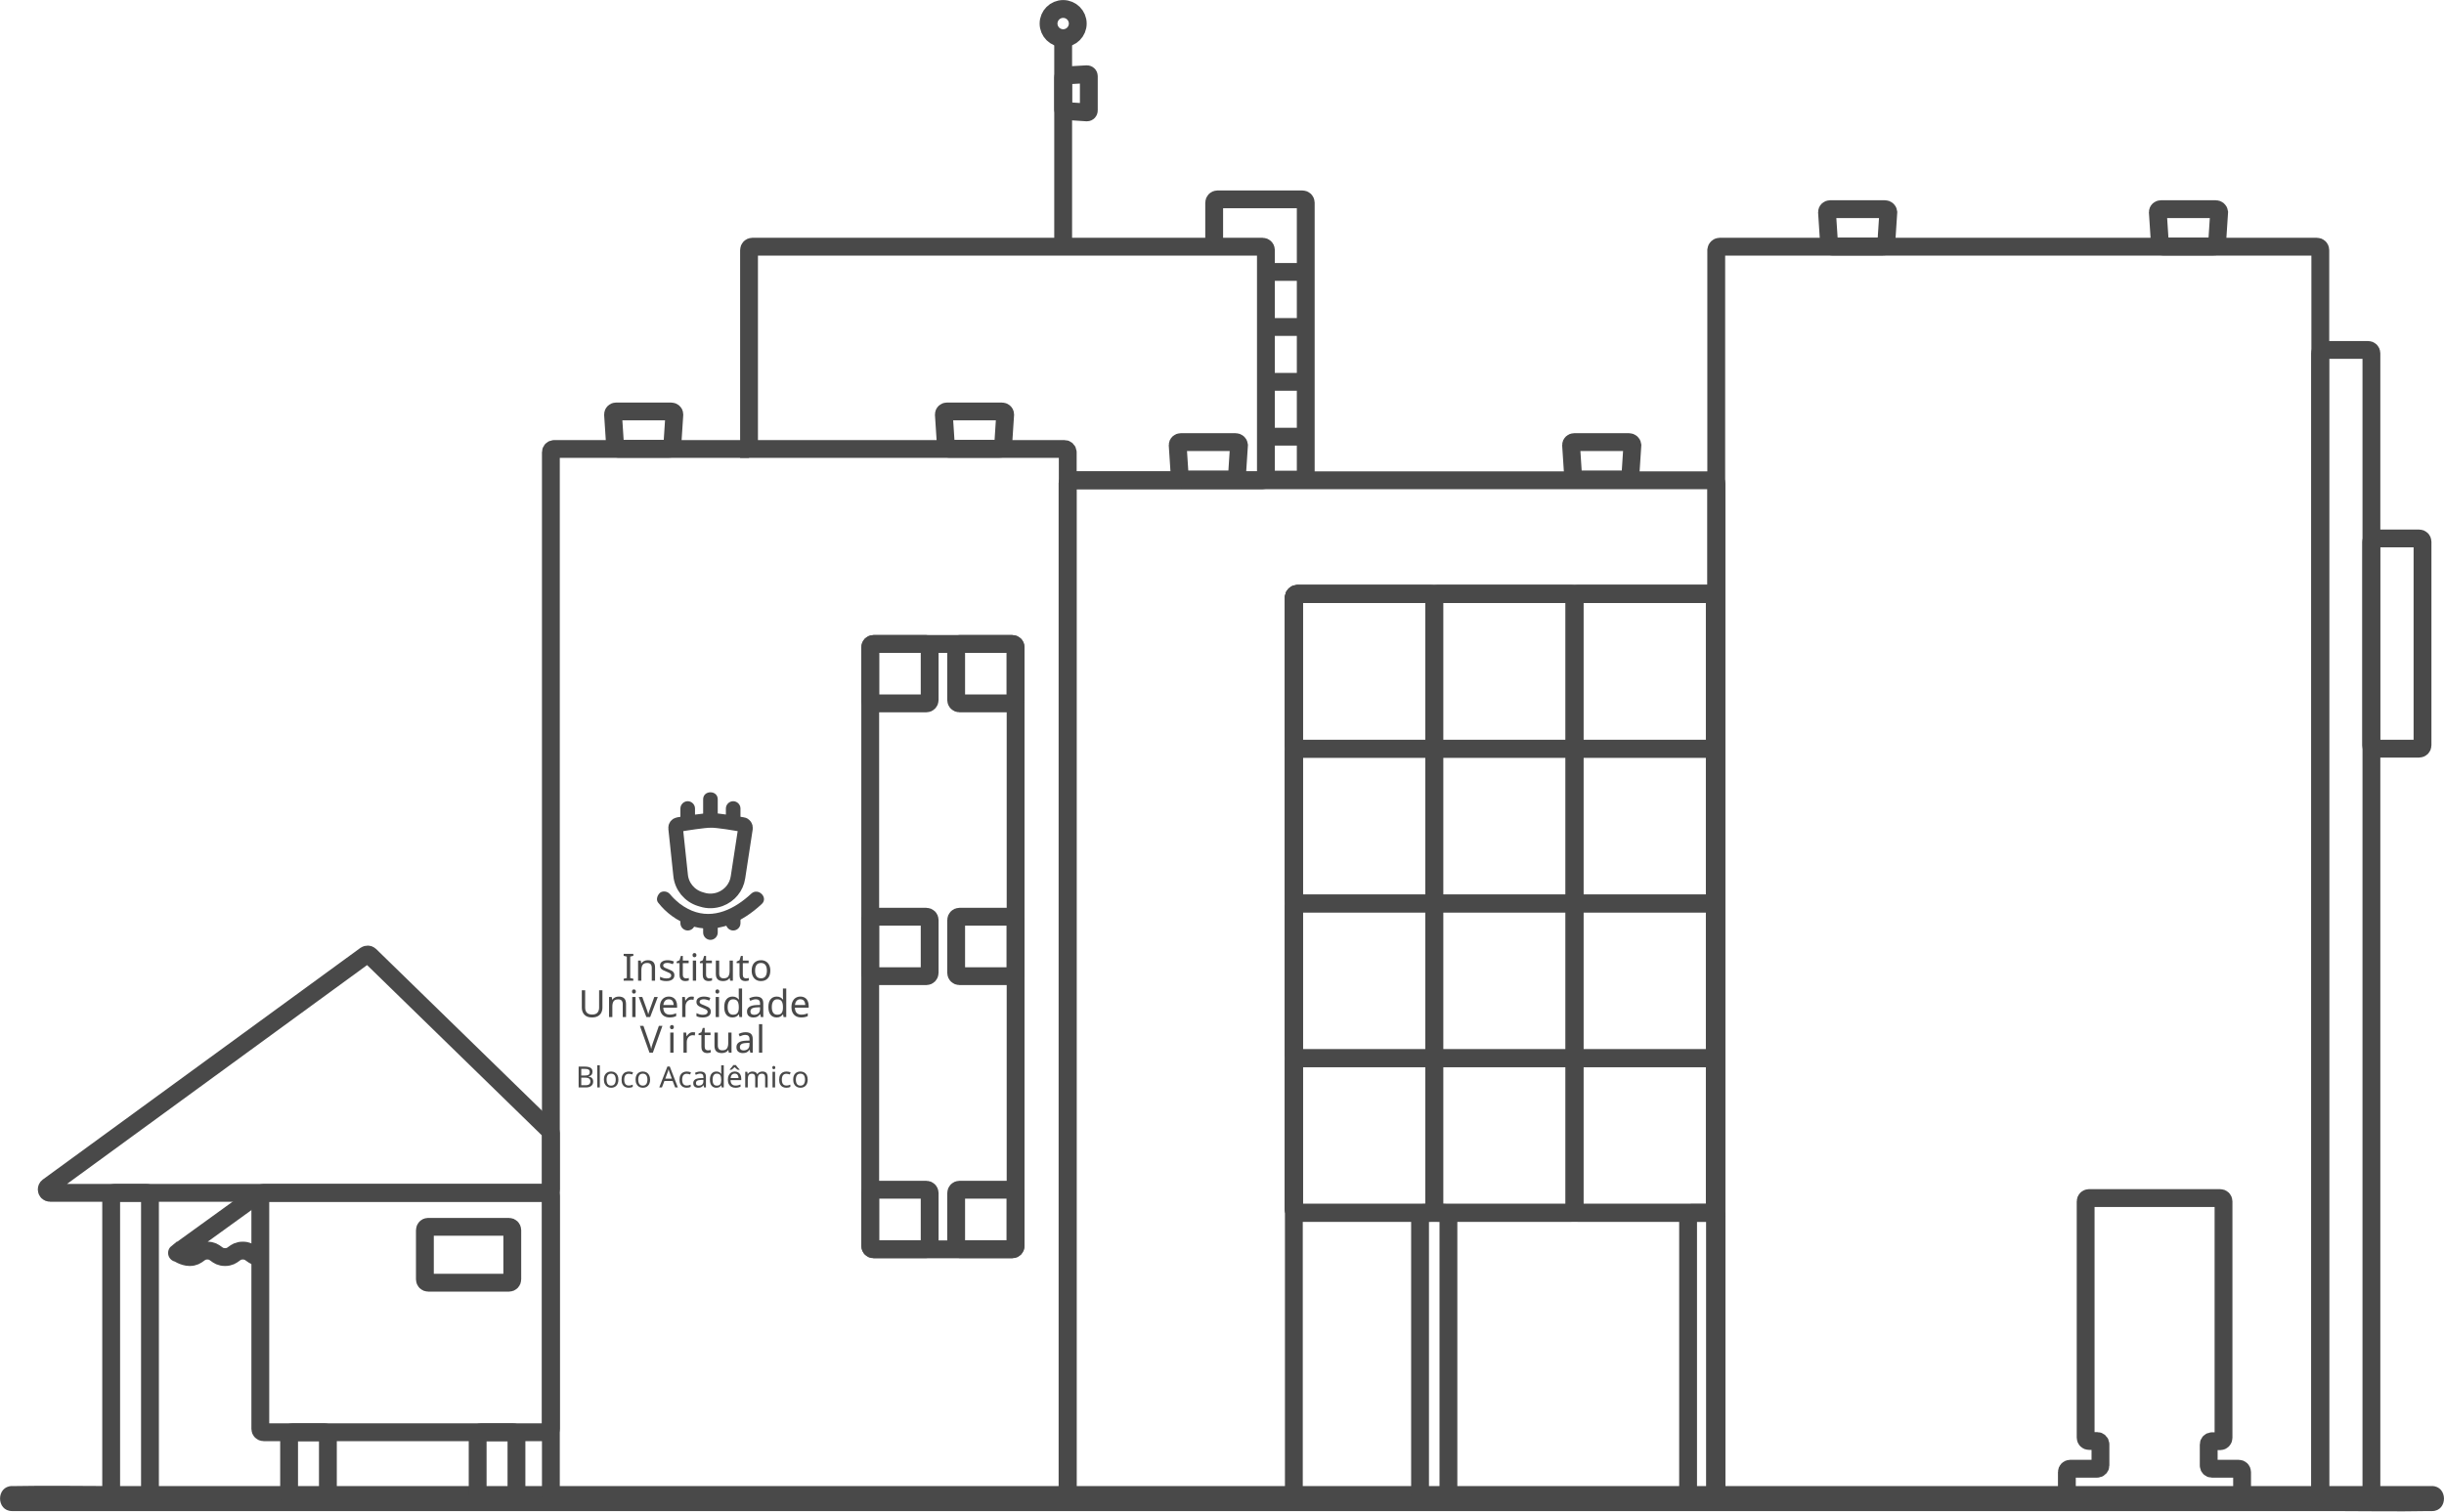
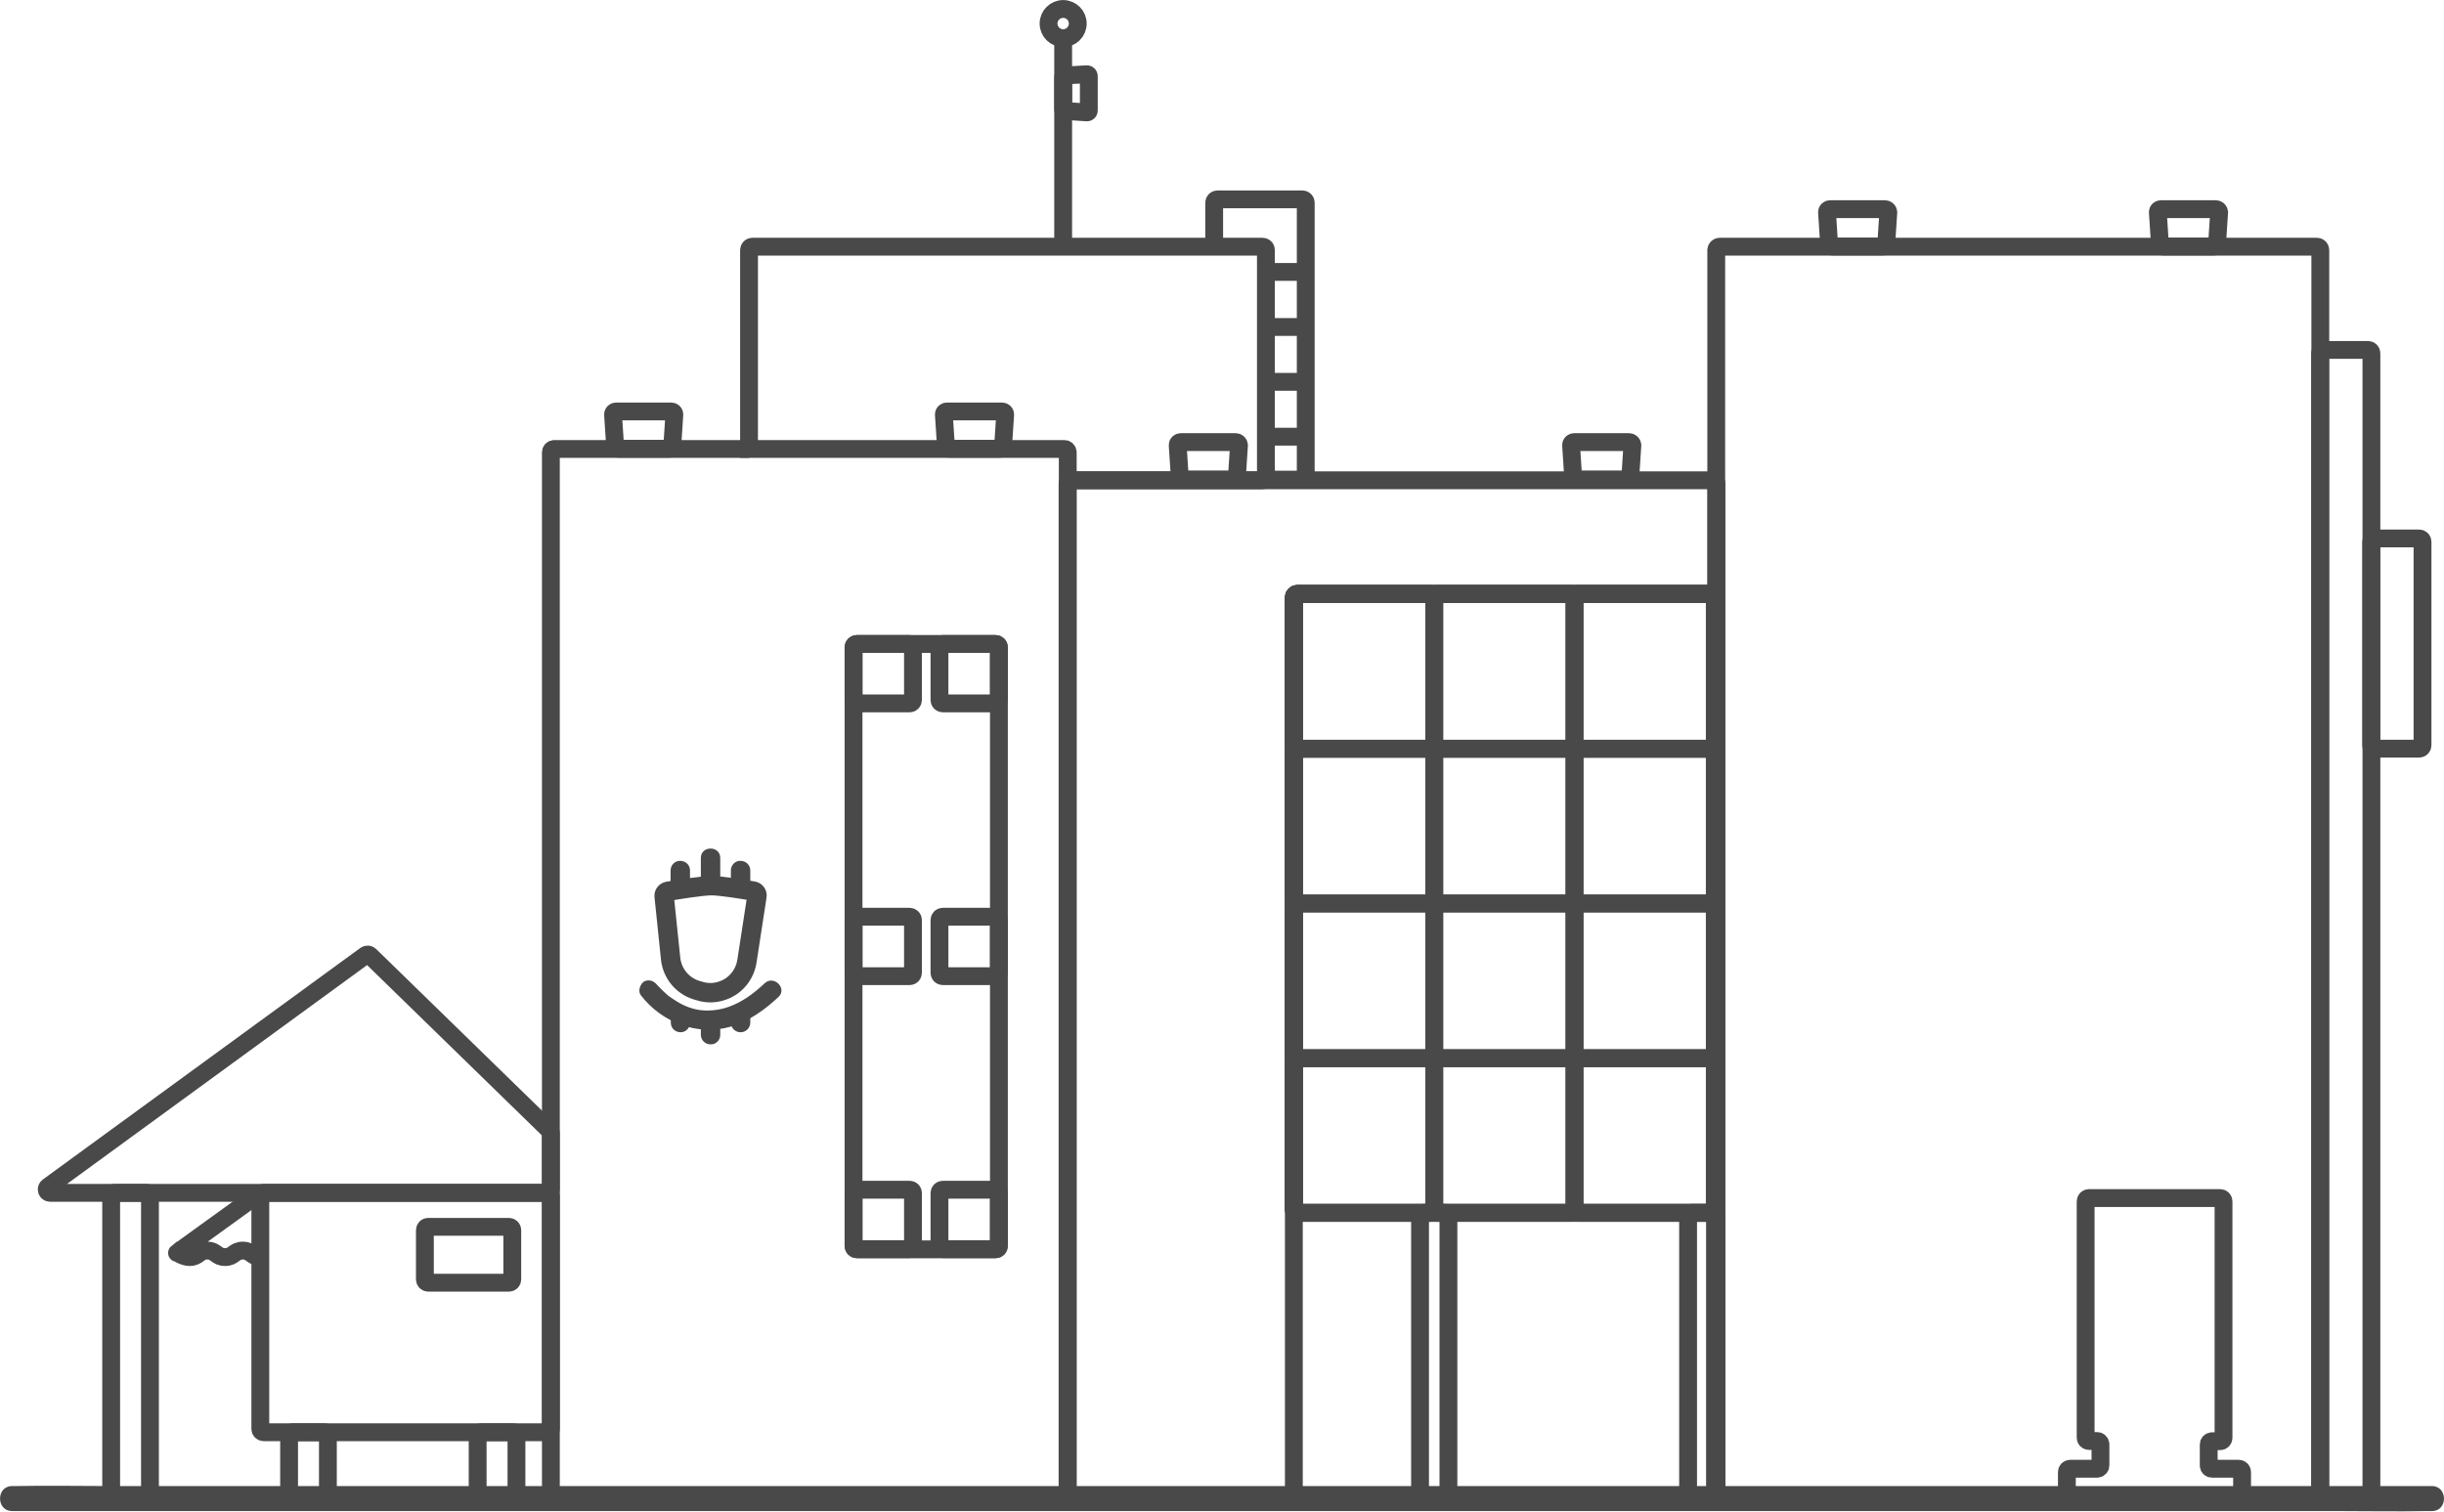
<svg xmlns="http://www.w3.org/2000/svg" version="1.1" id="Layer_1" x="0px" y="0px" viewBox="0 0 1171.7 724.8" style="enable-background:new 0 0 1171.7 724.8;" xml:space="preserve">
  <style type="text/css">
	.st0{fill:#494949;}
	.st1{fill:none;stroke:#494949;stroke-width:8.55;stroke-miterlimit:10;}
- 	.st2{fill:none;stroke:#494949;stroke-width:7;stroke-miterlimit:10;}
- 	.st3{font-family:'Arial-BoldMT';}
- 	.st4{font-size:18px;}
- 	.st5{font-size:14px;}
+ 	.st2{fill:none;stroke:#494949;stroke-width:9.3;stroke-miterlimit:10;}
</style>
-   <g id="base">
-     <path class="st0" d="M1165.9,712.6H52.9c-15,0-30-0.3-45.1,0c-0.7,0-1.3,0-2,0c-7.7,0-7.7,12,0,12h1113.1c15,0,30.1,0.3,45.1,0   c0.7,0,1.3,0,2,0C1173.6,724.6,1173.6,712.6,1165.9,712.6z" />
-   </g>
-   <g id="BLOCO_SMD">
-     <path class="st1" d="M54.9,572h15.4c0.9,0,1.6,0.7,1.6,1.6v143.1c0,0.9-0.7,1.6-1.6,1.6H54.9c-0.9,0-1.6-0.7-1.6-1.6V573.6   C53.4,572.7,54.1,572,54.9,572z" />
-     <path class="st1" d="M140.2,686.8h15.4c0.9,0,1.6,0.7,1.6,1.6v28.7c0,0.9-0.7,1.6-1.6,1.6h-15.4c-0.9,0-1.6-0.7-1.6-1.6v-28.7   C138.6,687.5,139.3,686.8,140.2,686.8z" />
-     <path class="st1" d="M205.2,588.3H244c0.9,0,1.6,0.7,1.6,1.6v23.6c0,0.9-0.7,1.6-1.6,1.6h-38.7c-0.9,0-1.6-0.7-1.6-1.6v-23.6   C203.7,589,204.4,588.3,205.2,588.3z" />
-     <path class="st1" d="M230.6,686.8H246c0.9,0,1.6,0.7,1.6,1.6v28.7c0,0.9-0.7,1.6-1.6,1.6h-15.4c-0.9,0-1.6-0.7-1.6-1.6v-28.7   C229,687.5,229.7,686.8,230.6,686.8z" />
-     <path class="st1" d="M359.1,215.3h-93.4c-0.9,0-1.6,0.7-1.6,1.6v500.2c0,0.9,0.7,1.6,1.6,1.6h244.6c0.9,0,1.6-0.7,1.6-1.6V230.3" />
-     <path class="st1" d="M606.9,119.8v108.9c0,0.9-0.7,1.6-1.6,1.6h-93.4v-13.4c0-0.9-0.7-1.6-1.6-1.6H359.1v-95.4   c0-0.9,0.7-1.6,1.6-1.6h244.6C606.2,118.3,606.9,119,606.9,119.8z" />
-     <path class="st1" d="M126.4,572h136.1c0.9,0,1.6,0.7,1.6,1.6v111.6c0,0.9-0.7,1.6-1.6,1.6H126.4c-0.9,0-1.6-0.7-1.6-1.6V573.6   C124.9,572.7,125.6,572,126.4,572z" />
-     <path class="st1" d="M262.5,572H24c-0.9,0-1.6-0.7-1.6-1.6c0-0.5,0.2-1,0.6-1.3l152.3-111.1c0.6-0.4,1.5-0.4,2,0.1l86.3,84.1   c0.3,0.3,0.5,0.7,0.5,1.1v27C264.1,571.3,263.5,572,262.5,572C262.6,572,262.6,572,262.5,572z" />
-     <path class="st1" d="M513.4,230.3h307.9c0.9,0,1.6,0.7,1.6,1.6v484.9c0,0.9-0.7,1.6-1.6,1.6H513.4c-0.9,0-1.6-0.7-1.6-1.6V231.8   C511.9,231,512.6,230.3,513.4,230.3z" />
-     <path class="st1" d="M1135.3,718.3h-21.4c-0.9,0-1.6-0.7-1.6-1.6V169.4c0-0.9,0.7-1.6,1.6-1.6h21.4c0.9,0,1.6,0.7,1.6,1.6v547.3   C1136.9,717.6,1136.2,718.3,1135.3,718.3z" />
-     <path class="st1" d="M1159.8,359h-21.4c-0.9,0-1.6-0.7-1.6-1.6v-97.6c0-0.9,0.7-1.6,1.6-1.6h21.4c0.9,0,1.6,0.7,1.6,1.6v97.6   C1161.4,358.3,1160.7,359,1159.8,359z" />
-     <path class="st1" d="M905.3,101.7l-1,15.3c-0.1,0.7-0.8,1.3-1.6,1.2h-24.2c-0.8,0.1-1.4-0.5-1.6-1.2l-1-15.3c0-0.8,0.7-1.4,1.5-1.4   c0,0,0.1,0,0.1,0h26.2C904.5,100.3,905.2,100.9,905.3,101.7C905.3,101.7,905.3,101.7,905.3,101.7z" />
-     <path class="st1" d="M1063.9,101.7l-1,15.3c-0.1,0.7-0.8,1.3-1.6,1.2h-24.2c-0.8,0.1-1.4-0.5-1.6-1.2l-1-15.3   c0-0.8,0.7-1.4,1.5-1.4c0,0,0.1,0,0.1,0h26.2C1063.1,100.3,1063.8,100.9,1063.9,101.7C1063.9,101.7,1063.9,101.7,1063.9,101.7z" />
-     <path class="st1" d="M594,213.4l-1,15.3c-0.1,0.7-0.8,1.3-1.6,1.2h-24.2c-0.8,0.1-1.4-0.5-1.6-1.2l-1-15.3c0-0.8,0.7-1.4,1.5-1.4   c0,0,0.1,0,0.1,0h26.2C593.2,212,593.9,212.6,594,213.4C594,213.4,594,213.4,594,213.4z" />
-     <path class="st1" d="M782.6,213.4l-1,15.3c-0.1,0.7-0.8,1.3-1.6,1.2h-24.2c-0.8,0.1-1.4-0.5-1.6-1.2l-1-15.3c0-0.8,0.7-1.4,1.5-1.4   c0,0,0.1,0,0.1,0h26.2C781.8,212,782.5,212.6,782.6,213.4C782.6,213.4,782.6,213.4,782.6,213.4z" />
-     <path class="st1" d="M323.3,198.7l-1,15.3c-0.1,0.7-0.8,1.3-1.6,1.2h-24.2c-0.8,0.1-1.4-0.5-1.6-1.2l-1-15.3c0-0.8,0.7-1.4,1.5-1.4   c0,0,0.1,0,0.1,0h26.2C322.6,197.3,323.3,197.9,323.3,198.7C323.3,198.7,323.3,198.7,323.3,198.7z" />
-     <path class="st1" d="M481.9,198.7l-1,15.3c-0.1,0.7-0.8,1.3-1.6,1.2h-24.2c-0.8,0.1-1.4-0.5-1.6-1.2l-1-15.3c0-0.8,0.7-1.4,1.5-1.4   c0,0,0.1,0,0.1,0h26.2C481.2,197.3,481.9,197.9,481.9,198.7C481.9,198.7,481.9,198.7,481.9,198.7z" />
-     <path class="st1" d="M824.4,118.3h286.4c0.9,0,1.6,0.7,1.6,1.6v596.9c0,0.9-0.7,1.6-1.6,1.6H824.4c-0.9,0-1.6-0.7-1.6-1.6V119.8   C822.9,119,823.6,118.3,824.4,118.3z" />
-     <path class="st1" d="M1060.4,704.3h12.9c0.9,0,1.6,0.7,1.6,1.6v0v12.4h-84v-12.4c0-0.9,0.7-1.6,1.6-1.6h12.9c0.9,0,1.6-0.7,1.6-1.6   v-10.1c0-0.9-0.7-1.6-1.6-1.6h-3.9c-0.9,0-1.6-0.7-1.6-1.6V576.1c0-0.9,0.7-1.6,1.6-1.6h62.9c0.9,0,1.6,0.7,1.6,1.6v0v113.4   c0,0.9-0.7,1.6-1.6,1.6l0,0h-3.9c-0.9,0-1.6,0.7-1.6,1.6v0v10.1C1058.9,703.6,1059.6,704.3,1060.4,704.3L1060.4,704.3z" />
-     <path class="st1" d="M621.9,284.8h198.7c0.9,0,1.6,0.7,1.6,1.6v430.1c0,0.9-0.7,1.6-1.6,1.6H621.9c-0.9,0-1.6-0.7-1.6-1.6V286.3   C620.4,285.5,621.1,284.8,621.9,284.8z" />
-     <path class="st1" d="M621.9,284.8h198.7c0.9,0,1.6,0.7,1.6,1.6V580c0,0.9-0.7,1.6-1.6,1.6H621.9c-0.9,0-1.6-0.7-1.6-1.6V286.3   C620.4,285.5,621.1,284.8,621.9,284.8z" />
-     <path class="st1" d="M692.8,718.3h-10.4c-0.9,0-1.6-0.7-1.6-1.6V583.2c0-0.9,0.7-1.6,1.6-1.6h10.4c0.9,0,1.6,0.7,1.6,1.6v133.5   C694.4,717.6,693.7,718.3,692.8,718.3z" />
-     <path class="st1" d="M821.3,718.3h-10.4c-0.9,0-1.6-0.7-1.6-1.6V583.2c0-0.9,0.7-1.6,1.6-1.6h10.4c0.9,0,1.6,0.7,1.6,1.6v133.5   C822.9,717.6,822.2,718.3,821.3,718.3z" />
-     <path class="st1" d="M621.9,284.8h198.7c0.9,0,1.6,0.7,1.6,1.6v71.1c0,0.9-0.7,1.6-1.6,1.6H621.9c-0.9,0-1.6-0.7-1.6-1.6v-71.1   C620.4,285.5,621.1,284.8,621.9,284.8z" />
-     <path class="st1" d="M621.9,359h198.7c0.9,0,1.6,0.7,1.6,1.6v71.1c0,0.9-0.7,1.6-1.6,1.6H621.9c-0.9,0-1.6-0.7-1.6-1.6v-71.1   C620.4,359.7,621.1,359,621.9,359z" />
-     <path class="st1" d="M621.9,433.2h198.7c0.9,0,1.6,0.7,1.6,1.6v71.1c0,0.9-0.7,1.6-1.6,1.6H621.9c-0.9,0-1.6-0.7-1.6-1.6v-71.1   C620.4,433.9,621.1,433.2,621.9,433.2z" />
-     <path class="st1" d="M621.9,507.4h198.7c0.9,0,1.6,0.7,1.6,1.6V580c0,0.9-0.7,1.6-1.6,1.6H621.9c-0.9,0-1.6-0.7-1.6-1.6V509   C620.4,508.1,621.1,507.4,621.9,507.4z" />
-     <path class="st1" d="M621.9,284.8h64.1c0.9,0,1.6,0.7,1.6,1.6V580c0,0.9-0.7,1.6-1.6,1.6h-64.1c-0.9,0-1.6-0.7-1.6-1.6V286.3   C620.4,285.5,621.1,284.8,621.9,284.8z" />
-     <path class="st1" d="M689.2,284.8h64.1c0.9,0,1.6,0.7,1.6,1.6V580c0,0.9-0.7,1.6-1.6,1.6h-64.1c-0.9,0-1.6-0.7-1.6-1.6V286.3   C687.6,285.5,688.3,284.8,689.2,284.8z" />
-     <path class="st1" d="M756.4,284.8h64.1c0.9,0,1.6,0.7,1.6,1.6V580c0,0.9-0.7,1.6-1.6,1.6h-64.1c-0.9,0-1.6-0.7-1.6-1.6V286.3   C754.9,285.5,755.6,284.8,756.4,284.8z" />
-     <line class="st1" x1="509.7" y1="118.3" x2="509.7" y2="18.3" />
-     <circle class="st1" cx="509.7" cy="11.3" r="7" />
-     <path class="st1" d="M521.1,53.9l-10.6-0.7c-0.5-0.1-0.9-0.5-0.8-1v-15c0-0.5,0.3-0.9,0.8-1l10.6-0.6c0.5,0,0.9,0.4,0.9,0.9   c0,0,0,0,0,0.1V53C522,53.5,521.6,53.9,521.1,53.9C521.1,53.9,521.1,53.9,521.1,53.9z" />
-     <path class="st1" d="M582.1,118.3V97.2c0-0.9,0.7-1.6,1.6-1.6h40.7c0.9,0,1.6,0.7,1.6,1.6v131.2c0,0.9-0.7,1.6-1.6,1.6h-18.1" />
-     <line class="st1" x1="606.9" y1="130.4" x2="625.9" y2="130.4" />
-     <line class="st1" x1="606.9" y1="156.8" x2="625.9" y2="156.8" />
-     <line class="st1" x1="606.9" y1="183.1" x2="625.9" y2="183.1" />
-     <line class="st1" x1="606.9" y1="209.4" x2="625.9" y2="209.4" />
-     <path class="st1" d="M124.9,602.8c-4.2,0-4.2-3.1-8.5-3.1s-4.2,3.1-8.5,3.1s-4.2-3.1-8.5-3.1s-4.2,3.1-8.5,3.1   c-2.9,0-5.9-2.1-5.9-2.1s-0.5,0.4,0.4-0.3l39.3-28.4" />
-     <path class="st1" d="M418.8,308.8h66.5c0.9,0,1.6,0.7,1.6,1.6v287.1c0,0.9-0.7,1.6-1.6,1.6h-66.5c-0.9,0-1.6-0.7-1.6-1.6V310.3   C417.2,309.5,417.9,308.8,418.8,308.8z" />
-     <path class="st1" d="M418.8,570.5h25.3c0.9,0,1.6,0.7,1.6,1.6v25.3c0,0.9-0.7,1.6-1.6,1.6h-25.3c-0.9,0-1.6-0.7-1.6-1.6v-25.3   C417.2,571.2,417.9,570.5,418.8,570.5z" />
-     <path class="st1" d="M460,570.5h25.3c0.9,0,1.6,0.7,1.6,1.6v25.3c0,0.9-0.7,1.6-1.6,1.6H460c-0.9,0-1.6-0.7-1.6-1.6v-25.3   C458.4,571.2,459.1,570.5,460,570.5z" />
-     <path class="st1" d="M418.8,308.8h25.3c0.9,0,1.6,0.7,1.6,1.6v25.3c0,0.9-0.7,1.6-1.6,1.6h-25.3c-0.9,0-1.6-0.7-1.6-1.6v-25.3   C417.2,309.5,417.9,308.8,418.8,308.8z" />
-     <path class="st1" d="M460,308.8h25.3c0.9,0,1.6,0.7,1.6,1.6v25.3c0,0.9-0.7,1.6-1.6,1.6H460c-0.9,0-1.6-0.7-1.6-1.6v-25.3   C458.4,309.5,459.1,308.8,460,308.8z" />
-     <path class="st1" d="M418.8,439.6h25.3c0.9,0,1.6,0.7,1.6,1.6v25.3c0,0.9-0.7,1.6-1.6,1.6h-25.3c-0.9,0-1.6-0.7-1.6-1.6v-25.3   C417.2,440.3,417.9,439.6,418.8,439.6z" />
-     <path class="st1" d="M460,439.6h25.3c0.9,0,1.6,0.7,1.6,1.6v25.3c0,0.9-0.7,1.6-1.6,1.6H460c-0.9,0-1.6-0.7-1.6-1.6v-25.3   C458.4,440.3,459.1,439.6,460,439.6z" />
-   </g>
-   <g id="logo_simplificado">
-     <path class="st2" d="M323.9,397.1c-0.1-0.8,0.5-1.6,1.3-1.7c3.5-0.6,12.3-2,15.7-2s11.7,1.4,15.2,2c0.9,0.1,1.4,1,1.3,1.8   l-3.6,23.5c-0.7,4.8-4,8.8-8.6,10.5l0,0c-2.8,1-5.8,1.1-8.6,0.2l-1-0.3c-5.1-1.6-8.8-6.1-9.3-11.4L323.9,397.1z" />
-     <path class="st0" d="M326.2,387.7v5c0,1.9,1.6,3.5,3.5,3.5s3.5-1.6,3.5-3.5v-5c0-1.9-1.6-3.5-3.5-3.5S326.2,385.8,326.2,387.7z" />
-     <path class="st0" d="M337.1,383.3v10c0,4.5,7,4.5,7,0v-10C344.1,378.8,337.1,378.8,337.1,383.3z" />
-     <path class="st0" d="M348,387.7v5c0,1.9,1.6,3.5,3.5,3.5s3.5-1.6,3.5-3.5v-5c0-1.9-1.6-3.5-3.5-3.5S348,385.8,348,387.7z" />
-     <path class="st0" d="M355,442.7v-2.5c0-1.9-1.6-3.5-3.5-3.5s-3.5,1.6-3.5,3.5v2.5c0,1.9,1.6,3.5,3.5,3.5S355,444.7,355,442.7z" />
-     <path class="st0" d="M333.2,442.7v-2.5c0-1.9-1.6-3.5-3.5-3.5s-3.5,1.6-3.5,3.5v2.5c0,1.9,1.6,3.5,3.5,3.5S333.2,444.7,333.2,442.7   z" />
-     <path class="st0" d="M344.1,447.2v-2.5c0-1.9-1.6-3.5-3.5-3.5s-3.5,1.6-3.5,3.5v2.5c0,1.9,1.6,3.5,3.5,3.5S344.1,449.1,344.1,447.2   z" />
-     <path class="st0" d="M315.5,432.8c3.8,4.9,9,8.7,14.8,10.8c12.8,4.8,25.5-1.3,34.9-10.1c3.3-3.1-1.7-8-5-5   c-7.8,7.3-18,12.5-28.5,8.2c-2.8-1.2-5.4-2.8-7.6-4.9c-0.8-0.7-1.5-1.4-2.2-2.2c-0.3-0.3-1.5-1.9-0.4-0.4c-1-1.6-3.1-2.2-4.8-1.3   C315.3,428.9,314.3,431.3,315.5,432.8L315.5,432.8z" />
-     <text transform="matrix(1 0 0 1 298.2738 470.275)" class="st0 st3 st4">Instituto</text>
-     <text transform="matrix(1 0 0 1 277.3038 487.715)" class="st0 st3 st4">Universidade</text>
-     <text transform="matrix(1 0 0 1 306.7838 504.795)" class="st0 st3 st4">V</text>
-     <text transform="matrix(1 0 0 1 319.7938 504.795)" class="st0 st3 st4">i</text>
-     <text transform="matrix(1 0 0 1 326.1338 504.795)" class="st0 st3 st4">r</text>
-     <text transform="matrix(1 0 0 1 334.6138 504.795)" class="st0 st3 st4">tual</text>
-     <text transform="matrix(1 0 0 1 276.0438 521.465)" class="st0 st3 st5">Bloco Acadêmico</text>
+   <g>
+     <g id="base">
+       <path class="st0" d="M1165.9,712.6H52.9c-15,0-30-0.3-45.1,0c-0.7,0-1.3,0-2,0c-7.7,0-7.7,12,0,12h1113.1c15,0,30.1,0.3,45.1,0    c0.7,0,1.3,0,2,0C1173.6,724.6,1173.6,712.6,1165.9,712.6z" />
+     </g>
+     <g id="BLOCO_SMD">
+       <path class="st1" d="M54.9,572h15.4c0.9,0,1.6,0.7,1.6,1.6v143.1c0,0.9-0.7,1.6-1.6,1.6H54.9c-0.9,0-1.6-0.7-1.6-1.6V573.6    C53.4,572.7,54.1,572,54.9,572z" />
+       <path class="st1" d="M140.2,686.8h15.4c0.9,0,1.6,0.7,1.6,1.6v28.7c0,0.9-0.7,1.6-1.6,1.6h-15.4c-0.9,0-1.6-0.7-1.6-1.6v-28.7    C138.6,687.5,139.3,686.8,140.2,686.8z" />
+       <path class="st1" d="M205.2,588.3H244c0.9,0,1.6,0.7,1.6,1.6v23.6c0,0.9-0.7,1.6-1.6,1.6h-38.7c-0.9,0-1.6-0.7-1.6-1.6v-23.6    C203.7,589,204.4,588.3,205.2,588.3z" />
+       <path class="st1" d="M230.6,686.8H246c0.9,0,1.6,0.7,1.6,1.6v28.7c0,0.9-0.7,1.6-1.6,1.6h-15.4c-0.9,0-1.6-0.7-1.6-1.6v-28.7    C229,687.5,229.7,686.8,230.6,686.8z" />
+       <path class="st1" d="M359.1,215.3h-93.4c-0.9,0-1.6,0.7-1.6,1.6v500.2c0,0.9,0.7,1.6,1.6,1.6h244.6c0.9,0,1.6-0.7,1.6-1.6V230.3" />
+       <path class="st1" d="M606.9,119.8v108.9c0,0.9-0.7,1.6-1.6,1.6h-93.4v-13.4c0-0.9-0.7-1.6-1.6-1.6H359.1v-95.4    c0-0.9,0.7-1.6,1.6-1.6h244.6C606.2,118.3,606.9,119,606.9,119.8z" />
+       <path class="st1" d="M126.4,572h136.1c0.9,0,1.6,0.7,1.6,1.6v111.6c0,0.9-0.7,1.6-1.6,1.6H126.4c-0.9,0-1.6-0.7-1.6-1.6V573.6    C124.9,572.7,125.6,572,126.4,572z" />
+       <path class="st1" d="M262.5,572H24c-0.9,0-1.6-0.7-1.6-1.6c0-0.5,0.2-1,0.6-1.3l152.3-111.1c0.6-0.4,1.5-0.4,2,0.1l86.3,84.1    c0.3,0.3,0.5,0.7,0.5,1.1v27C264.1,571.3,263.5,572,262.5,572C262.6,572,262.6,572,262.5,572z" />
+       <path class="st1" d="M513.4,230.3h307.9c0.9,0,1.6,0.7,1.6,1.6v484.9c0,0.9-0.7,1.6-1.6,1.6H513.4c-0.9,0-1.6-0.7-1.6-1.6V231.8    C511.9,231,512.6,230.3,513.4,230.3z" />
+       <path class="st1" d="M1135.3,718.3h-21.4c-0.9,0-1.6-0.7-1.6-1.6V169.4c0-0.9,0.7-1.6,1.6-1.6h21.4c0.9,0,1.6,0.7,1.6,1.6v547.3    C1136.9,717.6,1136.2,718.3,1135.3,718.3z" />
+       <path class="st1" d="M1159.8,359h-21.4c-0.9,0-1.6-0.7-1.6-1.6v-97.6c0-0.9,0.7-1.6,1.6-1.6h21.4c0.9,0,1.6,0.7,1.6,1.6v97.6    C1161.4,358.3,1160.7,359,1159.8,359z" />
+       <path class="st1" d="M905.3,101.7l-1,15.3c-0.1,0.7-0.8,1.3-1.6,1.2h-24.2c-0.8,0.1-1.4-0.5-1.6-1.2l-1-15.3    c0-0.8,0.7-1.4,1.5-1.4c0,0,0.1,0,0.1,0h26.2C904.5,100.3,905.2,100.9,905.3,101.7C905.3,101.7,905.3,101.7,905.3,101.7z" />
+       <path class="st1" d="M1063.9,101.7l-1,15.3c-0.1,0.7-0.8,1.3-1.6,1.2h-24.2c-0.8,0.1-1.4-0.5-1.6-1.2l-1-15.3    c0-0.8,0.7-1.4,1.5-1.4c0,0,0.1,0,0.1,0h26.2C1063.1,100.3,1063.8,100.9,1063.9,101.7C1063.9,101.7,1063.9,101.7,1063.9,101.7z" />
+       <path class="st1" d="M594,213.4l-1,15.3c-0.1,0.7-0.8,1.3-1.6,1.2h-24.2c-0.8,0.1-1.4-0.5-1.6-1.2l-1-15.3c0-0.8,0.7-1.4,1.5-1.4    c0,0,0.1,0,0.1,0h26.2C593.2,212,593.9,212.6,594,213.4C594,213.4,594,213.4,594,213.4z" />
+       <path class="st1" d="M782.6,213.4l-1,15.3c-0.1,0.7-0.8,1.3-1.6,1.2h-24.2c-0.8,0.1-1.4-0.5-1.6-1.2l-1-15.3    c0-0.8,0.7-1.4,1.5-1.4c0,0,0.1,0,0.1,0h26.2C781.8,212,782.5,212.6,782.6,213.4C782.6,213.4,782.6,213.4,782.6,213.4z" />
+       <path class="st1" d="M323.3,198.7l-1,15.3c-0.1,0.7-0.8,1.3-1.6,1.2h-24.2c-0.8,0.1-1.4-0.5-1.6-1.2l-1-15.3    c0-0.8,0.7-1.4,1.5-1.4c0,0,0.1,0,0.1,0h26.2C322.6,197.3,323.3,197.9,323.3,198.7C323.3,198.7,323.3,198.7,323.3,198.7z" />
+       <path class="st1" d="M481.9,198.7l-1,15.3c-0.1,0.7-0.8,1.3-1.6,1.2h-24.2c-0.8,0.1-1.4-0.5-1.6-1.2l-1-15.3    c0-0.8,0.7-1.4,1.5-1.4c0,0,0.1,0,0.1,0h26.2C481.2,197.3,481.9,197.9,481.9,198.7C481.9,198.7,481.9,198.7,481.9,198.7z" />
+       <path class="st1" d="M824.4,118.3h286.4c0.9,0,1.6,0.7,1.6,1.6v596.9c0,0.9-0.7,1.6-1.6,1.6H824.4c-0.9,0-1.6-0.7-1.6-1.6V119.8    C822.9,119,823.6,118.3,824.4,118.3z" />
+       <path class="st1" d="M1060.4,704.3h12.9c0.9,0,1.6,0.7,1.6,1.6v0v12.4h-84v-12.4c0-0.9,0.7-1.6,1.6-1.6h12.9    c0.9,0,1.6-0.7,1.6-1.6v-10.1c0-0.9-0.7-1.6-1.6-1.6h-3.9c-0.9,0-1.6-0.7-1.6-1.6V576.1c0-0.9,0.7-1.6,1.6-1.6h62.9    c0.9,0,1.6,0.7,1.6,1.6v0v113.4c0,0.9-0.7,1.6-1.6,1.6l0,0h-3.9c-0.9,0-1.6,0.7-1.6,1.6v0v10.1    C1058.9,703.6,1059.6,704.3,1060.4,704.3L1060.4,704.3z" />
+       <path class="st1" d="M621.9,284.8h198.7c0.9,0,1.6,0.7,1.6,1.6v430.1c0,0.9-0.7,1.6-1.6,1.6H621.9c-0.9,0-1.6-0.7-1.6-1.6V286.3    C620.4,285.5,621.1,284.8,621.9,284.8z" />
+       <path class="st1" d="M621.9,284.8h198.7c0.9,0,1.6,0.7,1.6,1.6V580c0,0.9-0.7,1.6-1.6,1.6H621.9c-0.9,0-1.6-0.7-1.6-1.6V286.3    C620.4,285.5,621.1,284.8,621.9,284.8z" />
+       <path class="st1" d="M692.8,718.3h-10.4c-0.9,0-1.6-0.7-1.6-1.6V583.2c0-0.9,0.7-1.6,1.6-1.6h10.4c0.9,0,1.6,0.7,1.6,1.6v133.5    C694.4,717.6,693.7,718.3,692.8,718.3z" />
+       <path class="st1" d="M821.3,718.3h-10.4c-0.9,0-1.6-0.7-1.6-1.6V583.2c0-0.9,0.7-1.6,1.6-1.6h10.4c0.9,0,1.6,0.7,1.6,1.6v133.5    C822.9,717.6,822.2,718.3,821.3,718.3z" />
+       <path class="st1" d="M621.9,284.8h198.7c0.9,0,1.6,0.7,1.6,1.6v71.1c0,0.9-0.7,1.6-1.6,1.6H621.9c-0.9,0-1.6-0.7-1.6-1.6v-71.1    C620.4,285.5,621.1,284.8,621.9,284.8z" />
+       <path class="st1" d="M621.9,359h198.7c0.9,0,1.6,0.7,1.6,1.6v71.1c0,0.9-0.7,1.6-1.6,1.6H621.9c-0.9,0-1.6-0.7-1.6-1.6v-71.1    C620.4,359.7,621.1,359,621.9,359z" />
+       <path class="st1" d="M621.9,433.2h198.7c0.9,0,1.6,0.7,1.6,1.6v71.1c0,0.9-0.7,1.6-1.6,1.6H621.9c-0.9,0-1.6-0.7-1.6-1.6v-71.1    C620.4,433.9,621.1,433.2,621.9,433.2z" />
+       <path class="st1" d="M621.9,507.4h198.7c0.9,0,1.6,0.7,1.6,1.6V580c0,0.9-0.7,1.6-1.6,1.6H621.9c-0.9,0-1.6-0.7-1.6-1.6V509    C620.4,508.1,621.1,507.4,621.9,507.4z" />
+       <path class="st1" d="M621.9,284.8h64.1c0.9,0,1.6,0.7,1.6,1.6V580c0,0.9-0.7,1.6-1.6,1.6h-64.1c-0.9,0-1.6-0.7-1.6-1.6V286.3    C620.4,285.5,621.1,284.8,621.9,284.8z" />
+       <path class="st1" d="M689.2,284.8h64.1c0.9,0,1.6,0.7,1.6,1.6V580c0,0.9-0.7,1.6-1.6,1.6h-64.1c-0.9,0-1.6-0.7-1.6-1.6V286.3    C687.6,285.5,688.3,284.8,689.2,284.8z" />
+       <path class="st1" d="M756.4,284.8h64.1c0.9,0,1.6,0.7,1.6,1.6V580c0,0.9-0.7,1.6-1.6,1.6h-64.1c-0.9,0-1.6-0.7-1.6-1.6V286.3    C754.9,285.5,755.6,284.8,756.4,284.8z" />
+       <line class="st1" x1="509.7" y1="118.3" x2="509.7" y2="18.3" />
+       <circle class="st1" cx="509.7" cy="11.3" r="7" />
+       <path class="st1" d="M521.1,53.9l-10.6-0.7c-0.5-0.1-0.9-0.5-0.8-1v-15c0-0.5,0.3-0.9,0.8-1l10.6-0.6c0.5,0,0.9,0.4,0.9,0.9    c0,0,0,0,0,0.1V53C522,53.5,521.6,53.9,521.1,53.9C521.1,53.9,521.1,53.9,521.1,53.9z" />
+       <path class="st1" d="M582.1,118.3V97.2c0-0.9,0.7-1.6,1.6-1.6h40.7c0.9,0,1.6,0.7,1.6,1.6v131.2c0,0.9-0.7,1.6-1.6,1.6h-18.1" />
+       <line class="st1" x1="606.9" y1="130.4" x2="625.9" y2="130.4" />
+       <line class="st1" x1="606.9" y1="156.8" x2="625.9" y2="156.8" />
+       <line class="st1" x1="606.9" y1="183.1" x2="625.9" y2="183.1" />
+       <line class="st1" x1="606.9" y1="209.4" x2="625.9" y2="209.4" />
+       <path class="st1" d="M124.9,602.8c-4.2,0-4.2-3.1-8.5-3.1s-4.2,3.1-8.5,3.1s-4.2-3.1-8.5-3.1s-4.2,3.1-8.5,3.1    c-2.9,0-5.9-2.1-5.9-2.1s-0.5,0.4,0.4-0.3l39.3-28.4" />
+       <path class="st1" d="M410.8,308.8h66.5c0.9,0,1.6,0.7,1.6,1.6v287.1c0,0.9-0.7,1.6-1.6,1.6h-66.5c-0.9,0-1.6-0.7-1.6-1.6V310.3    C409.2,309.5,409.9,308.8,410.8,308.8z" />
+       <path class="st1" d="M410.8,570.5h25.3c0.9,0,1.6,0.7,1.6,1.6v25.3c0,0.9-0.7,1.6-1.6,1.6h-25.3c-0.9,0-1.6-0.7-1.6-1.6v-25.3    C409.2,571.2,409.9,570.5,410.8,570.5z" />
+       <path class="st1" d="M452,570.5h25.3c0.9,0,1.6,0.7,1.6,1.6v25.3c0,0.9-0.7,1.6-1.6,1.6H452c-0.9,0-1.6-0.7-1.6-1.6v-25.3    C450.4,571.2,451.1,570.5,452,570.5z" />
+       <path class="st1" d="M410.8,308.8h25.3c0.9,0,1.6,0.7,1.6,1.6v25.3c0,0.9-0.7,1.6-1.6,1.6h-25.3c-0.9,0-1.6-0.7-1.6-1.6v-25.3    C409.2,309.5,409.9,308.8,410.8,308.8z" />
+       <path class="st1" d="M452,308.8h25.3c0.9,0,1.6,0.7,1.6,1.6v25.3c0,0.9-0.7,1.6-1.6,1.6H452c-0.9,0-1.6-0.7-1.6-1.6v-25.3    C450.4,309.5,451.1,308.8,452,308.8z" />
+       <path class="st1" d="M410.8,439.6h25.3c0.9,0,1.6,0.7,1.6,1.6v25.3c0,0.9-0.7,1.6-1.6,1.6h-25.3c-0.9,0-1.6-0.7-1.6-1.6v-25.3    C409.2,440.3,409.9,439.6,410.8,439.6z" />
+       <path class="st1" d="M452,439.6h25.3c0.9,0,1.6,0.7,1.6,1.6v25.3c0,0.9-0.7,1.6-1.6,1.6H452c-0.9,0-1.6-0.7-1.6-1.6v-25.3    C450.4,440.3,451.1,439.6,452,439.6z" />
+     </g>
+     <g id="logo_simplificado">
+       <path class="st2" d="M318.4,429.7c-0.1-1.1,0.7-2.1,1.8-2.3c4.7-0.8,16.4-2.7,20.9-2.7c4.4,0,15.5,1.8,20.1,2.6    c1.1,0.2,1.9,1.3,1.7,2.4l-4.8,31.2c-1,6.4-5.3,11.8-11.4,14l0,0c-3.7,1.4-7.7,1.5-11.4,0.3l-1.4-0.4c-6.8-2.1-11.7-8.1-12.4-15.2    L318.4,429.7z" />
+       <path class="st0" d="M321.5,417.4v6.6c0,2.6,2.1,4.6,4.7,4.6c2.6,0,4.6-2.1,4.6-4.6v-6.6c0-2.6-2.1-4.6-4.7-4.6    C323.6,412.7,321.5,414.8,321.5,417.4z" />
+       <path class="st0" d="M336,411.4v13.3c0,6,9.3,6,9.3,0v-13.3C345.3,405.4,336,405.4,336,411.4z" />
+       <path class="st0" d="M350.4,417.4v6.6c0,2.6,2.1,4.6,4.7,4.6c2.6,0,4.6-2.1,4.6-4.6v-6.6c0-2.6-2.1-4.6-4.7-4.6    C352.5,412.7,350.4,414.8,350.4,417.4z" />
+       <path class="st0" d="M359.7,490.4v-3.3c0-2.6-2.1-4.6-4.7-4.6c-2.6,0-4.6,2.1-4.6,4.6v3.3c0,2.6,2.1,4.6,4.7,4.6    C357.6,495,359.7,492.9,359.7,490.4z" />
+       <path class="st0" d="M330.9,490.4v-3.3c0-2.6-2.1-4.6-4.7-4.6c-2.6,0-4.6,2.1-4.6,4.6v3.3c0,2.6,2.1,4.6,4.7,4.6    C328.8,495,330.8,492.9,330.9,490.4z" />
+       <path class="st0" d="M345.3,496.3V493c0-2.6-2.1-4.7-4.6-4.7s-4.7,2.1-4.7,4.6c0,0,0,0,0,0v3.3c0,2.6,2.1,4.6,4.7,4.6    C343.2,500.9,345.3,498.8,345.3,496.3z" />
+       <path class="st0" d="M307.2,477.2c9.9,13,27.2,19.8,43.1,15.1c8.7-2.6,16.3-8,22.9-14.2c4.4-4.1-2.2-10.7-6.6-6.6    c-5,4.7-10.7,9-17.2,11.3c-4.3,1.5-8.9,2.1-13.5,1.6c-3.9-0.5-7.7-1.9-11.1-4c-1.5-0.9-3-1.9-4.4-2.9c0.6,0.5,0.1,0.1-0.2-0.2    l-0.8-0.7c-0.6-0.5-1.1-1-1.6-1.5c-0.9-0.8-1.7-1.7-2.5-2.5c-0.5-0.6-1.5-1.8-0.2-0.2c-1.5-2-4-3-6.4-1.7    C306.9,472,305.7,475.2,307.2,477.2L307.2,477.2z" />
+     </g>
  </g>
</svg>
